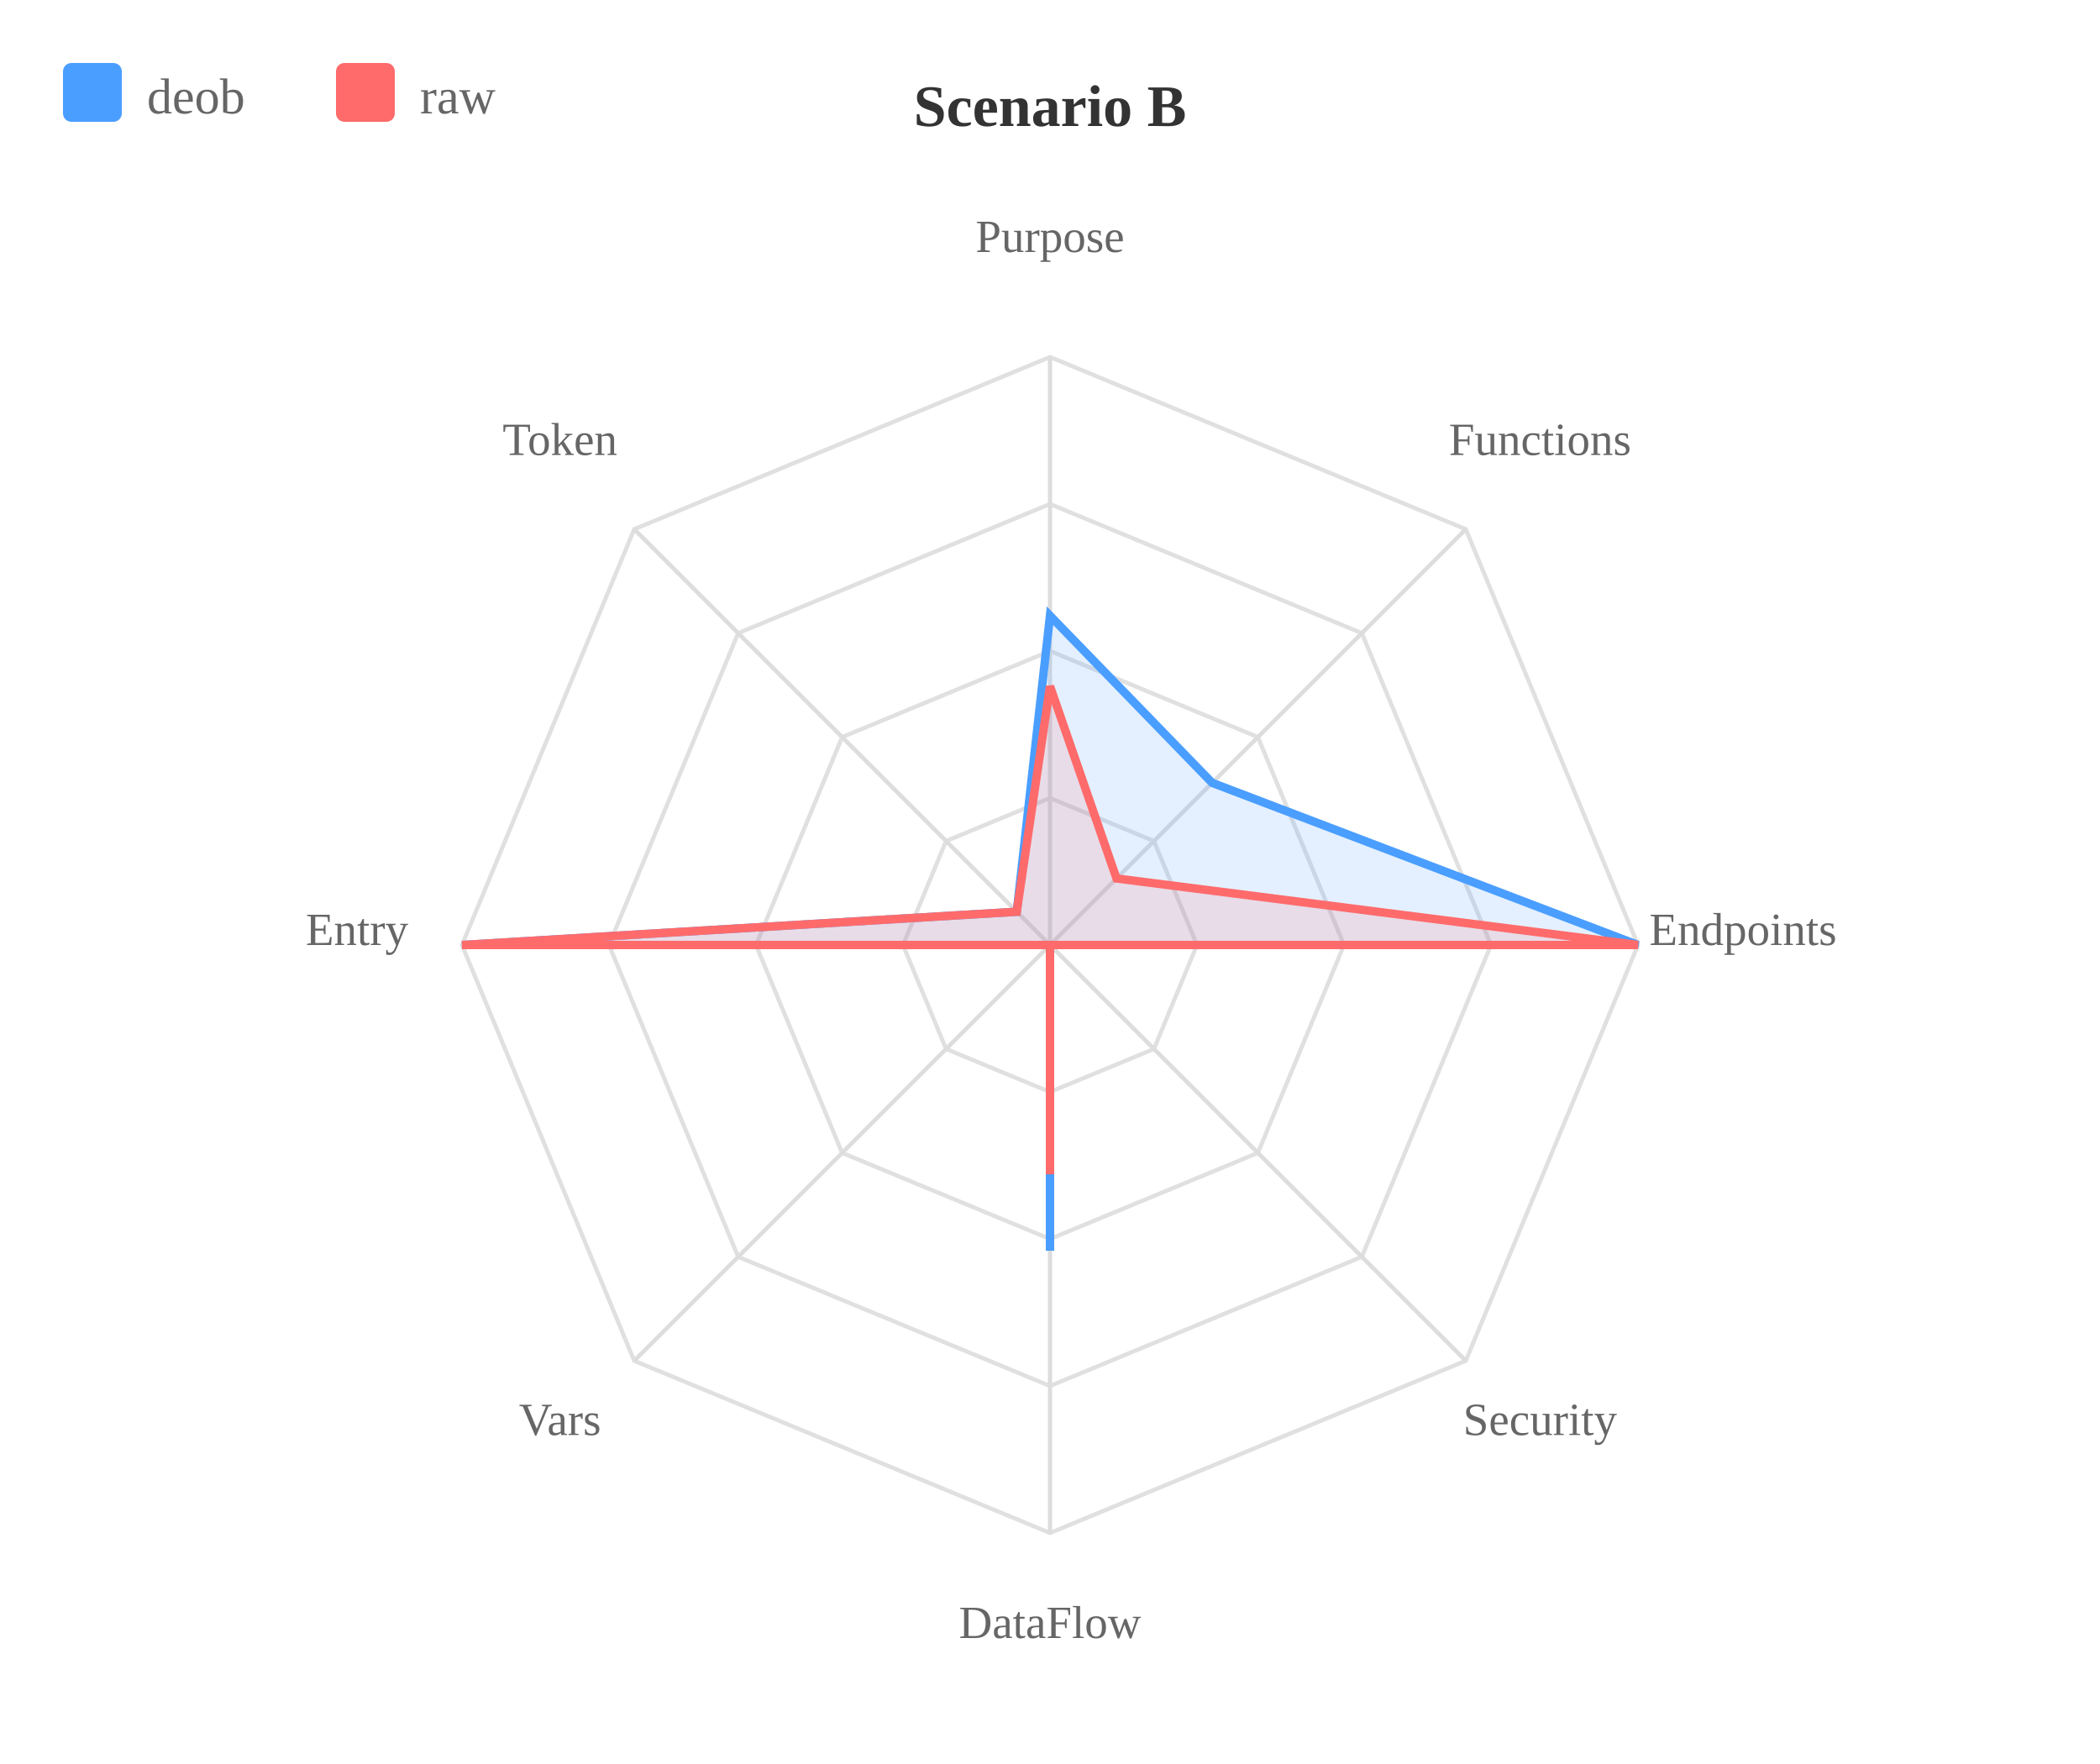
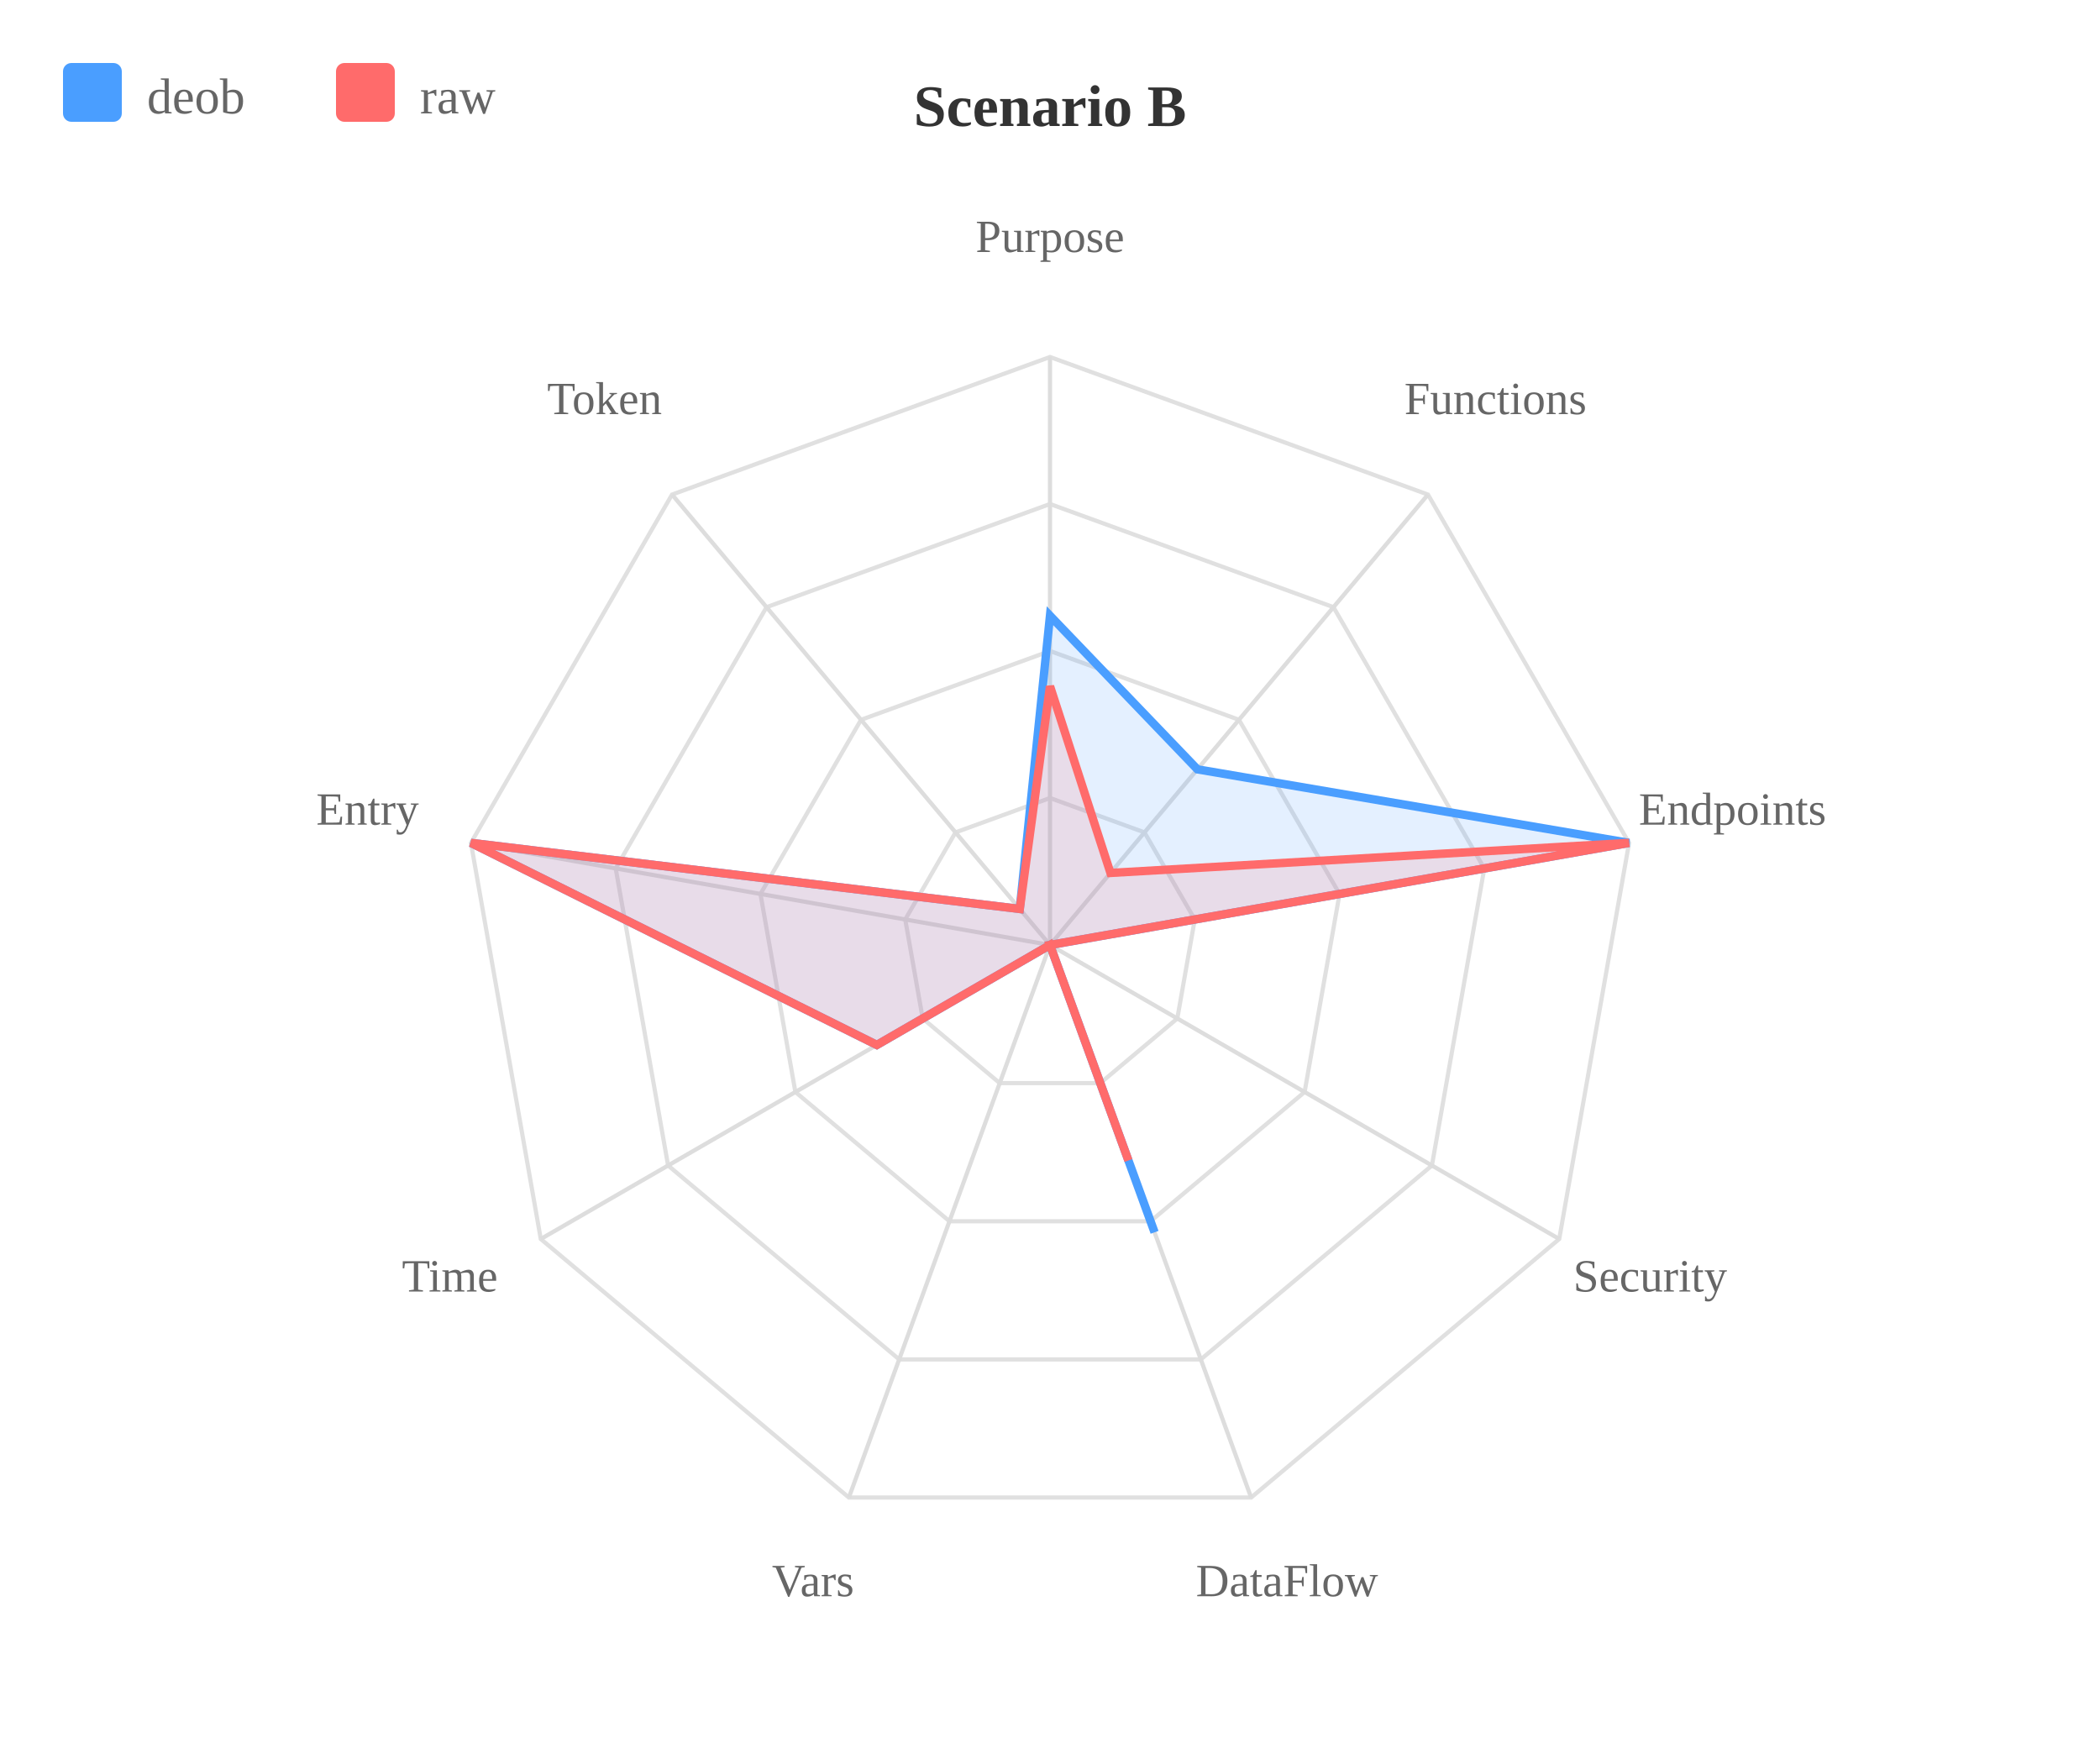
<svg xmlns="http://www.w3.org/2000/svg" width="500" height="420" viewBox="0 0 500 420">
  <text x="250" y="30" text-anchor="middle" font-size="14" font-weight="bold" fill="#333">Scenario B</text>
-   <polygon points="250,190 274.749,200.251 285,225 274.749,249.749 250,260 225.251,249.749 215,225 225.251,200.251 " fill="none" stroke="#e0e0e0" stroke-width="1" />
-   <polygon points="250,155 299.497,175.503 320,225 299.497,274.497 250,295 200.503,274.497 180,225 200.503,175.503 " fill="none" stroke="#e0e0e0" stroke-width="1" />
-   <polygon points="250,120 324.246,150.754 355,225 324.246,299.246 250,330 175.754,299.246 145,225 175.754,150.754 " fill="none" stroke="#e0e0e0" stroke-width="1" />
-   <polygon points="250,85 348.995,126.005 390,225 348.995,323.995 250,365 151.005,323.995 110,225 151.005,126.005 " fill="none" stroke="#e0e0e0" stroke-width="1" />
+   <polygon points="250,190 272.498,198.188 284.468,218.922 280.311,242.5 261.971,257.889 238.029,257.889 219.689,242.5 215.532,218.922 227.502,198.188 " fill="none" stroke="#e0e0e0" stroke-width="1" />
+   <polygon points="250,155 294.995,171.377 318.937,212.845 310.622,260 273.941,290.778 226.059,290.778 189.378,260 181.063,212.845 205.005,171.377 " fill="none" stroke="#e0e0e0" stroke-width="1" />
+   <polygon points="250,120 317.493,144.565 353.405,206.767 340.933,277.5 285.912,323.668 214.088,323.668 159.067,277.5 146.595,206.767 182.507,144.565 " fill="none" stroke="#e0e0e0" stroke-width="1" />
+   <polygon points="250,85 339.99,117.754 387.873,200.689 371.244,295 297.883,356.557 202.117,356.557 128.756,295 112.127,200.689 160.01,117.754 " fill="none" stroke="#e0e0e0" stroke-width="1" />
  <line x1="250" y1="225" x2="250" y2="85" stroke="#ddd" />
  <text x="250" y="60" text-anchor="middle" font-size="11" fill="#666">Purpose</text>
-   <line x1="250" y1="225" x2="348.995" y2="126.005" stroke="#ddd" />
-   <text x="366.673" y="108.327" text-anchor="middle" font-size="11" fill="#666">Functions</text>
-   <line x1="250" y1="225" x2="390" y2="225" stroke="#ddd" />
-   <text x="415" y="225" text-anchor="middle" font-size="11" fill="#666">Endpoints</text>
-   <line x1="250" y1="225" x2="348.995" y2="323.995" stroke="#ddd" />
-   <text x="366.673" y="341.673" text-anchor="middle" font-size="11" fill="#666">Security</text>
-   <line x1="250" y1="225" x2="250" y2="365" stroke="#ddd" />
-   <text x="250" y="390" text-anchor="middle" font-size="11" fill="#666">DataFlow</text>
-   <line x1="250" y1="225" x2="151.005" y2="323.995" stroke="#ddd" />
-   <text x="133.327" y="341.673" text-anchor="middle" font-size="11" fill="#666">Vars</text>
-   <line x1="250" y1="225" x2="110" y2="225" stroke="#ddd" />
-   <text x="85" y="225" text-anchor="middle" font-size="11" fill="#666">Entry</text>
-   <line x1="250" y1="225" x2="151.005" y2="126.005" stroke="#ddd" />
-   <text x="133.327" y="108.327" text-anchor="middle" font-size="11" fill="#666">Token</text>
-   <polygon points="250,146.6 288.608,186.392 390,225 250,225 250,297.8 250,225 110,225 242.08,217.08 " fill="#4a9eff" fill-opacity="0.15" stroke="#4a9eff" stroke-width="2" />
-   <polygon points="250,163.4 265.839,209.161 390,225 250,225 250,279.6 250,225 110,225 242.08,217.08 " fill="#ff6b6b" fill-opacity="0.15" stroke="#ff6b6b" stroke-width="2" />
+   <line x1="250" y1="225" x2="339.99" y2="117.754" stroke="#ddd" />
+   <text x="356.06" y="98.603" text-anchor="middle" font-size="11" fill="#666">Functions</text>
+   <line x1="250" y1="225" x2="387.873" y2="200.689" stroke="#ddd" />
+   <text x="412.493" y="196.348" text-anchor="middle" font-size="11" fill="#666">Endpoints</text>
+   <line x1="250" y1="225" x2="371.244" y2="295" stroke="#ddd" />
+   <text x="392.894" y="307.5" text-anchor="middle" font-size="11" fill="#666">Security</text>
+   <line x1="250" y1="225" x2="297.883" y2="356.557" stroke="#ddd" />
+   <text x="306.433" y="380.049" text-anchor="middle" font-size="11" fill="#666">DataFlow</text>
+   <line x1="250" y1="225" x2="202.117" y2="356.557" stroke="#ddd" />
+   <text x="193.567" y="380.049" text-anchor="middle" font-size="11" fill="#666">Vars</text>
+   <line x1="250" y1="225" x2="128.756" y2="295" stroke="#ddd" />
+   <text x="107.106" y="307.5" text-anchor="middle" font-size="11" fill="#666">Time</text>
+   <line x1="250" y1="225" x2="112.127" y2="200.689" stroke="#ddd" />
+   <text x="87.507" y="196.348" text-anchor="middle" font-size="11" fill="#666">Entry</text>
+   <line x1="250" y1="225" x2="160.01" y2="117.754" stroke="#ddd" />
+   <text x="143.94" y="98.603" text-anchor="middle" font-size="11" fill="#666">Token</text>
+   <polygon points="250,146.6 285.096,183.174 387.873,200.689 250,225 274.899,293.41 250,225 208.777,248.8 112.127,200.689 242.801,216.42 " fill="#4a9eff" fill-opacity="0.15" stroke="#4a9eff" stroke-width="2" />
+   <polygon points="250,163.4 264.398,207.841 387.873,200.689 250,225 268.674,276.307 250,225 208.777,248.8 112.127,200.689 242.801,216.42 " fill="#ff6b6b" fill-opacity="0.15" stroke="#ff6b6b" stroke-width="2" />
  <rect x="15" y="15" width="14" height="14" fill="#4a9eff" rx="2" />
  <text x="35" y="27" font-size="12" fill="#666">deob</text>
  <rect x="80" y="15" width="14" height="14" fill="#ff6b6b" rx="2" />
  <text x="100" y="27" font-size="12" fill="#666">raw</text>
</svg>
